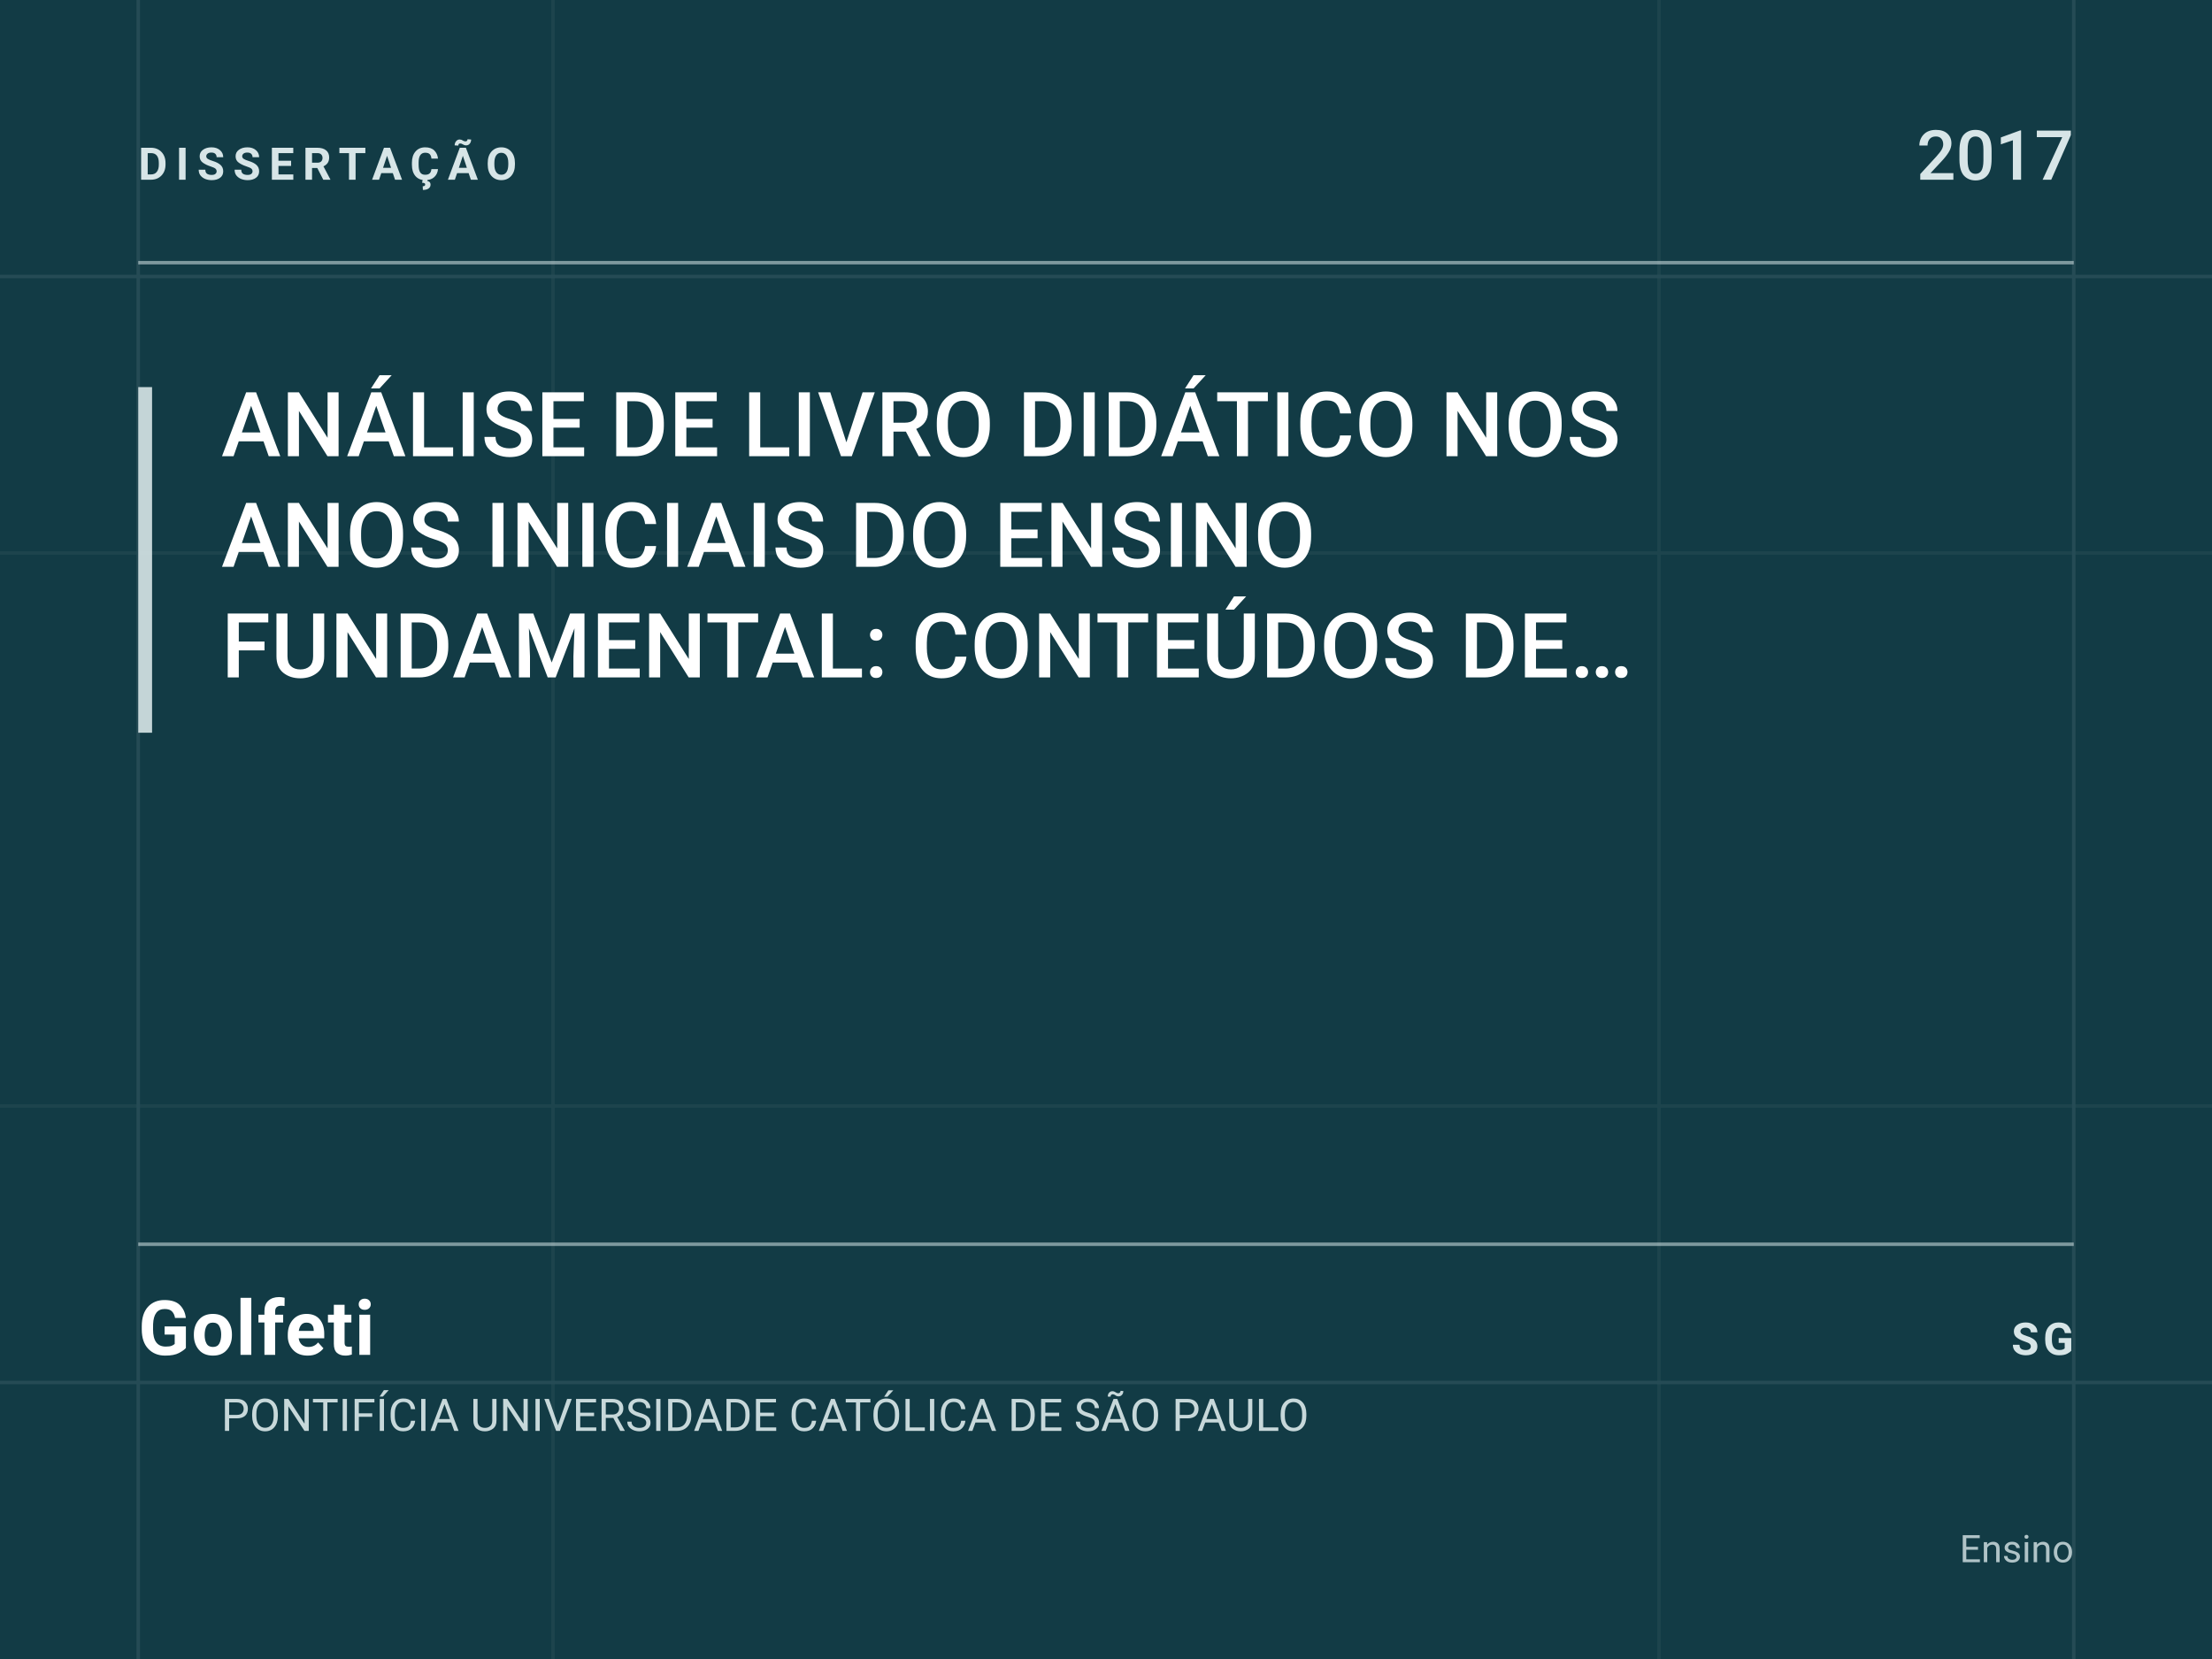
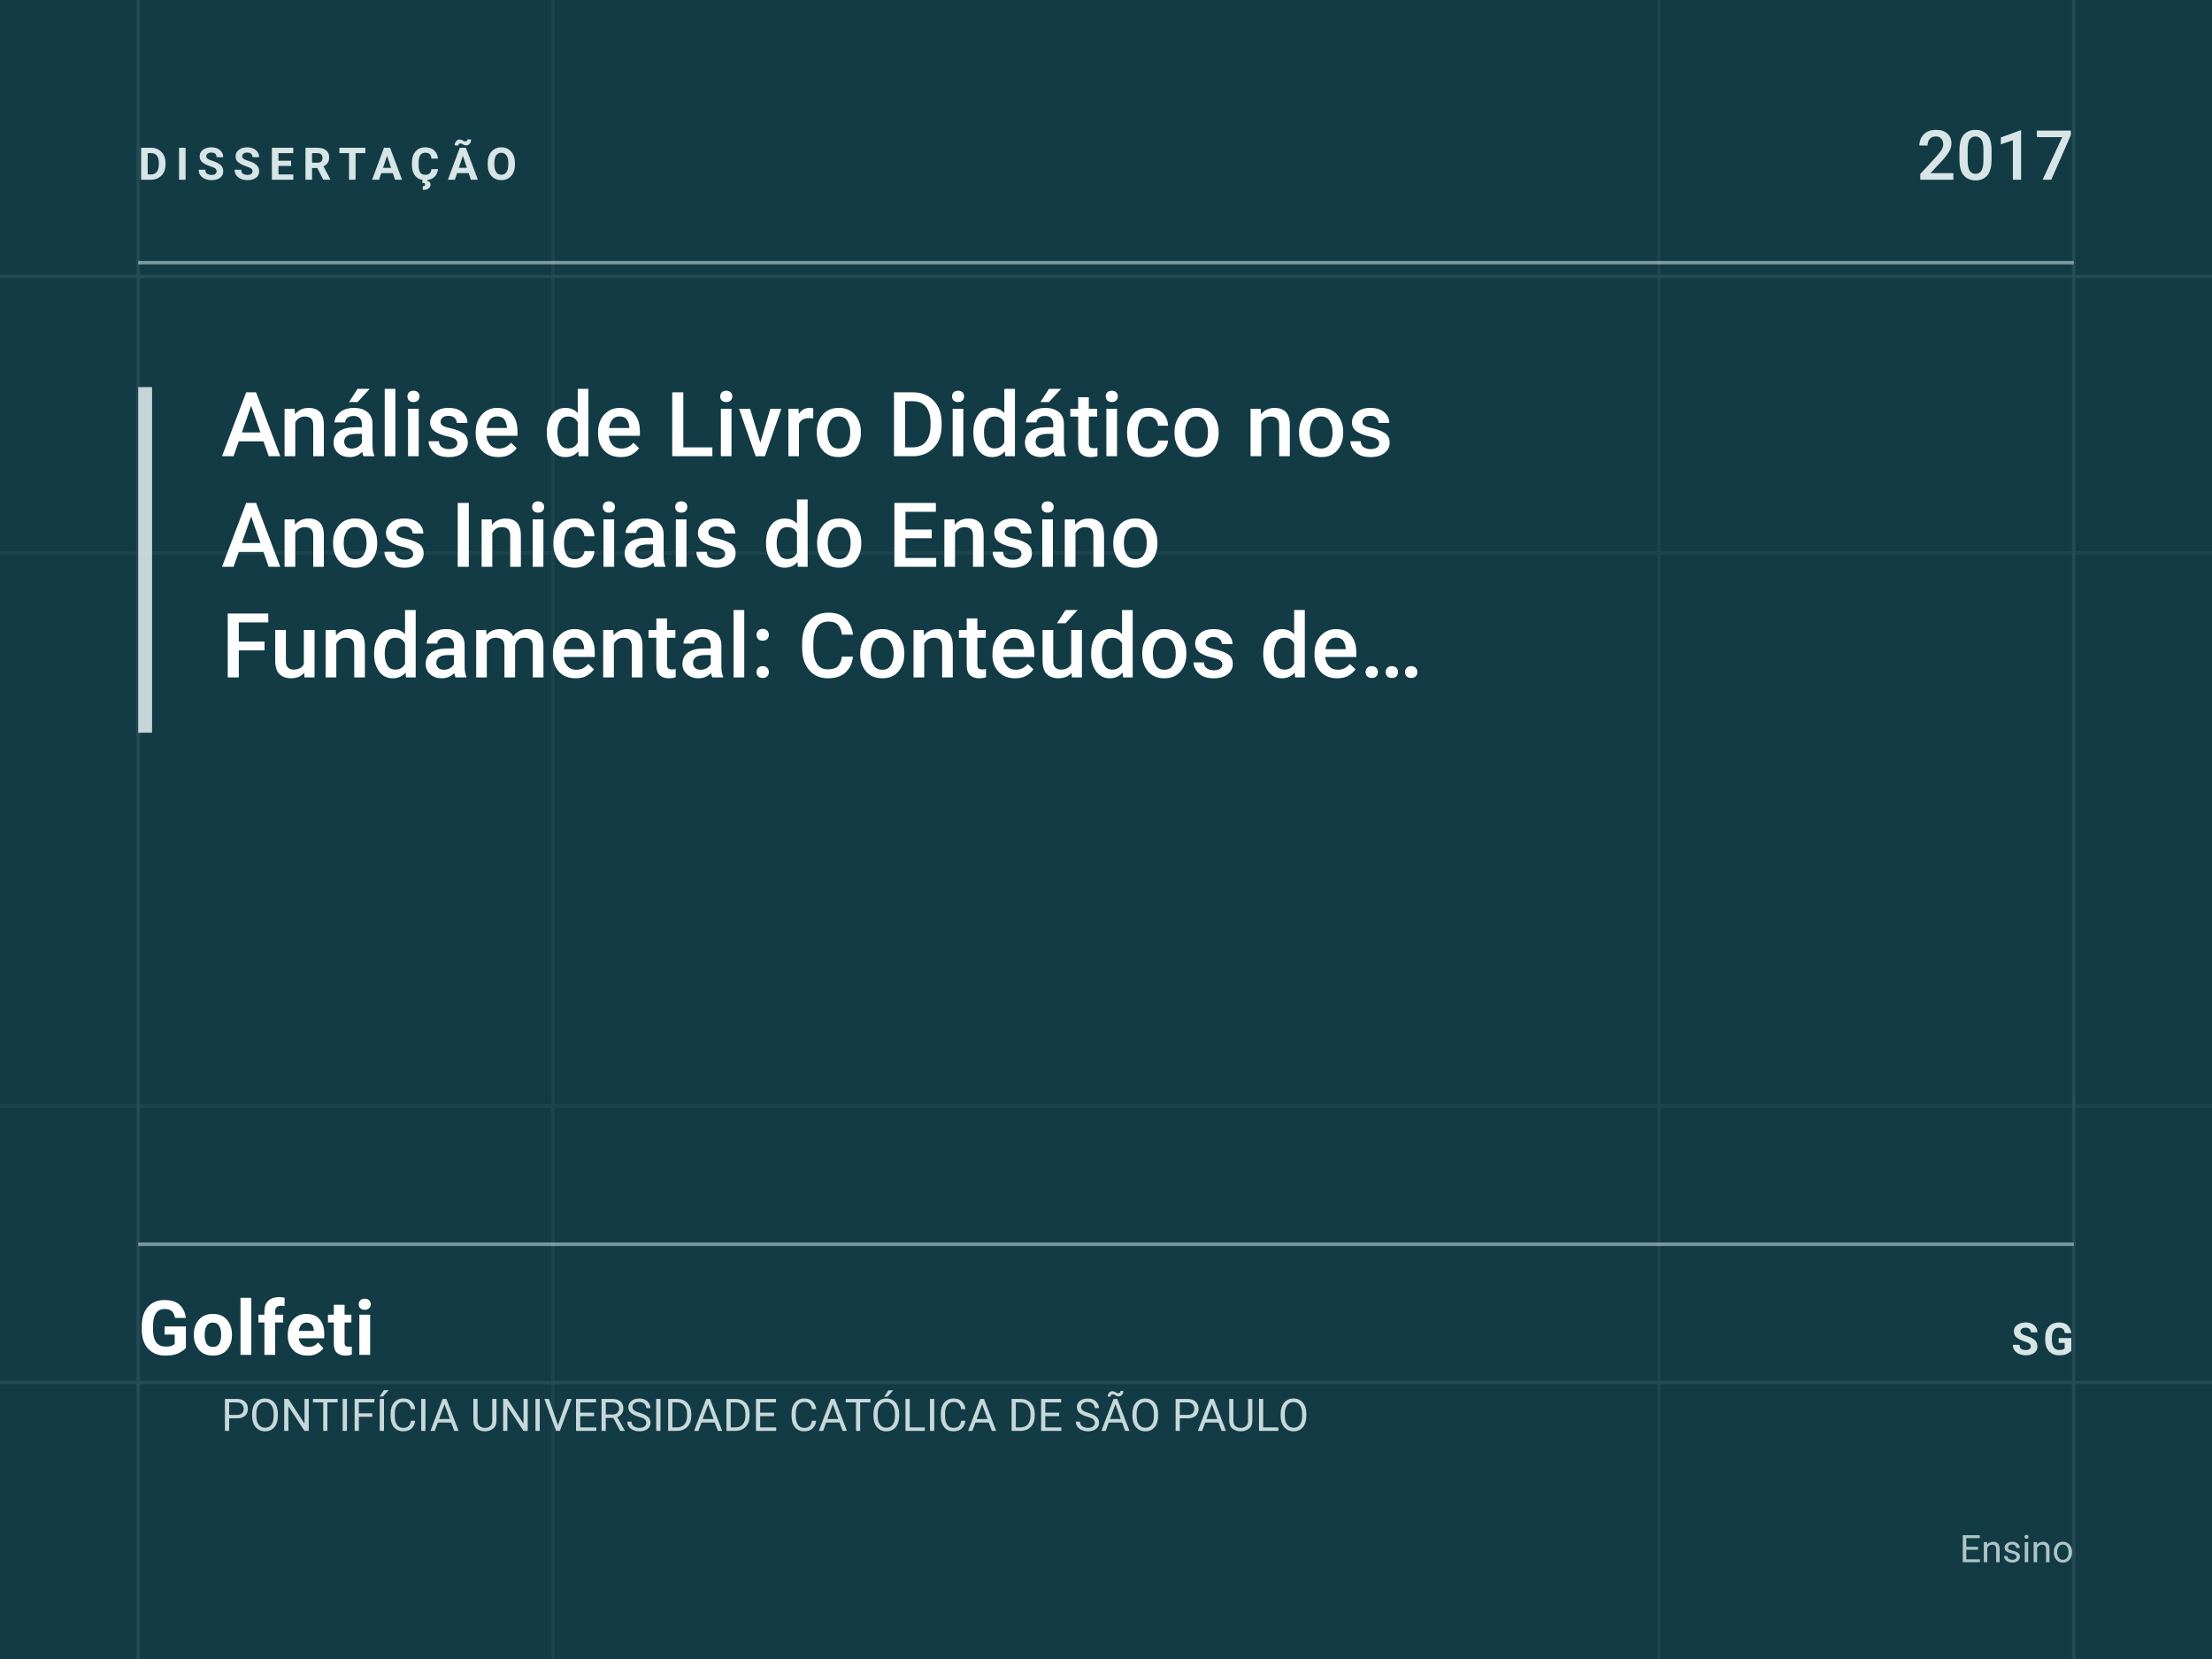
- <svg xmlns="http://www.w3.org/2000/svg" viewBox="0 0 640 480" width="640" height="480" role="img" aria-label="ANÁLISE DE LIVRO DIDÁTICO NOS ANOS INICIAIS DO ENSINO FUNDAMENTAL: CONTEÚDOS DE">
+ <svg xmlns="http://www.w3.org/2000/svg" viewBox="0 0 640 480" width="640" height="480" role="img" aria-label="Análise de Livro Didático nos Anos Iniciais do Ensino Fundamental: Conteúdos de">
  <rect width="640" height="480" fill="#123B45" />
  <g opacity="0.10" stroke="#D7E5E7" stroke-width="1">
    <path d="M0 80H640M0 400H640M40 0V480M600 0V480" />
    <path d="M0 160H640M0 320H640M160 0V480M480 0V480" opacity="0.55" />
  </g>
  <text x="40" y="52" fill="#D7E5E7" font-family="Roboto, Arial, Helvetica, sans-serif" font-size="13" font-weight="700" letter-spacing="2.4">DISSERTAÇÃO</text>
  <text x="600" y="52" text-anchor="end" fill="#D7E5E7" font-family="Roboto, Arial, Helvetica, sans-serif" font-size="20" font-weight="500">2017</text>
  <line x1="40" y1="76" x2="600" y2="76" stroke="#D7E5E7" stroke-width="1" opacity="0.55" />
  <rect x="40" y="112" width="4" height="100" fill="#D7E5E7" opacity="0.9" />
  <text fill="#FFFFFF" font-family="Roboto, Arial, Helvetica, sans-serif" font-size="26" font-weight="500" letter-spacing="0.1">
-     <tspan x="64" y="132">ANÁLISE DE LIVRO DIDÁTICO NOS</tspan>
-     <tspan x="64" y="164">ANOS INICIAIS DO ENSINO</tspan>
-     <tspan x="64" y="196">FUNDAMENTAL: CONTEÚDOS DE…</tspan>
+     <tspan x="64" y="132">Análise de Livro Didático nos</tspan>
+     <tspan x="64" y="164">Anos Iniciais do Ensino</tspan>
+     <tspan x="64" y="196">Fundamental: Conteúdos de…</tspan>
  </text>
  <line x1="40" y1="360" x2="600" y2="360" stroke="#D7E5E7" stroke-width="1" opacity="0.55" />
  <text x="40" y="392" fill="#FFFFFF" font-family="Roboto, Arial, Helvetica, sans-serif" font-size="22" font-weight="600" letter-spacing="0.4">Golfeti</text>
  <text fill="#D7E5E7" font-family="Roboto, Arial, Helvetica, sans-serif" font-size="13" opacity="0.92">
    <tspan x="64" y="414">PONTIFÍCIA UNIVERSIDADE CATÓLICA DE SÃO PAULO</tspan>
  </text>
  <text x="600" y="452" text-anchor="end" fill="#D7E5E7" font-family="Roboto, Arial, Helvetica, sans-serif" font-size="11" opacity="0.8">Ensino</text>
  <text x="600" y="392" text-anchor="end" fill="#D7E5E7" font-family="Roboto, Arial, Helvetica, sans-serif" font-size="13" font-weight="700" letter-spacing="1.2">SG</text>
</svg>
